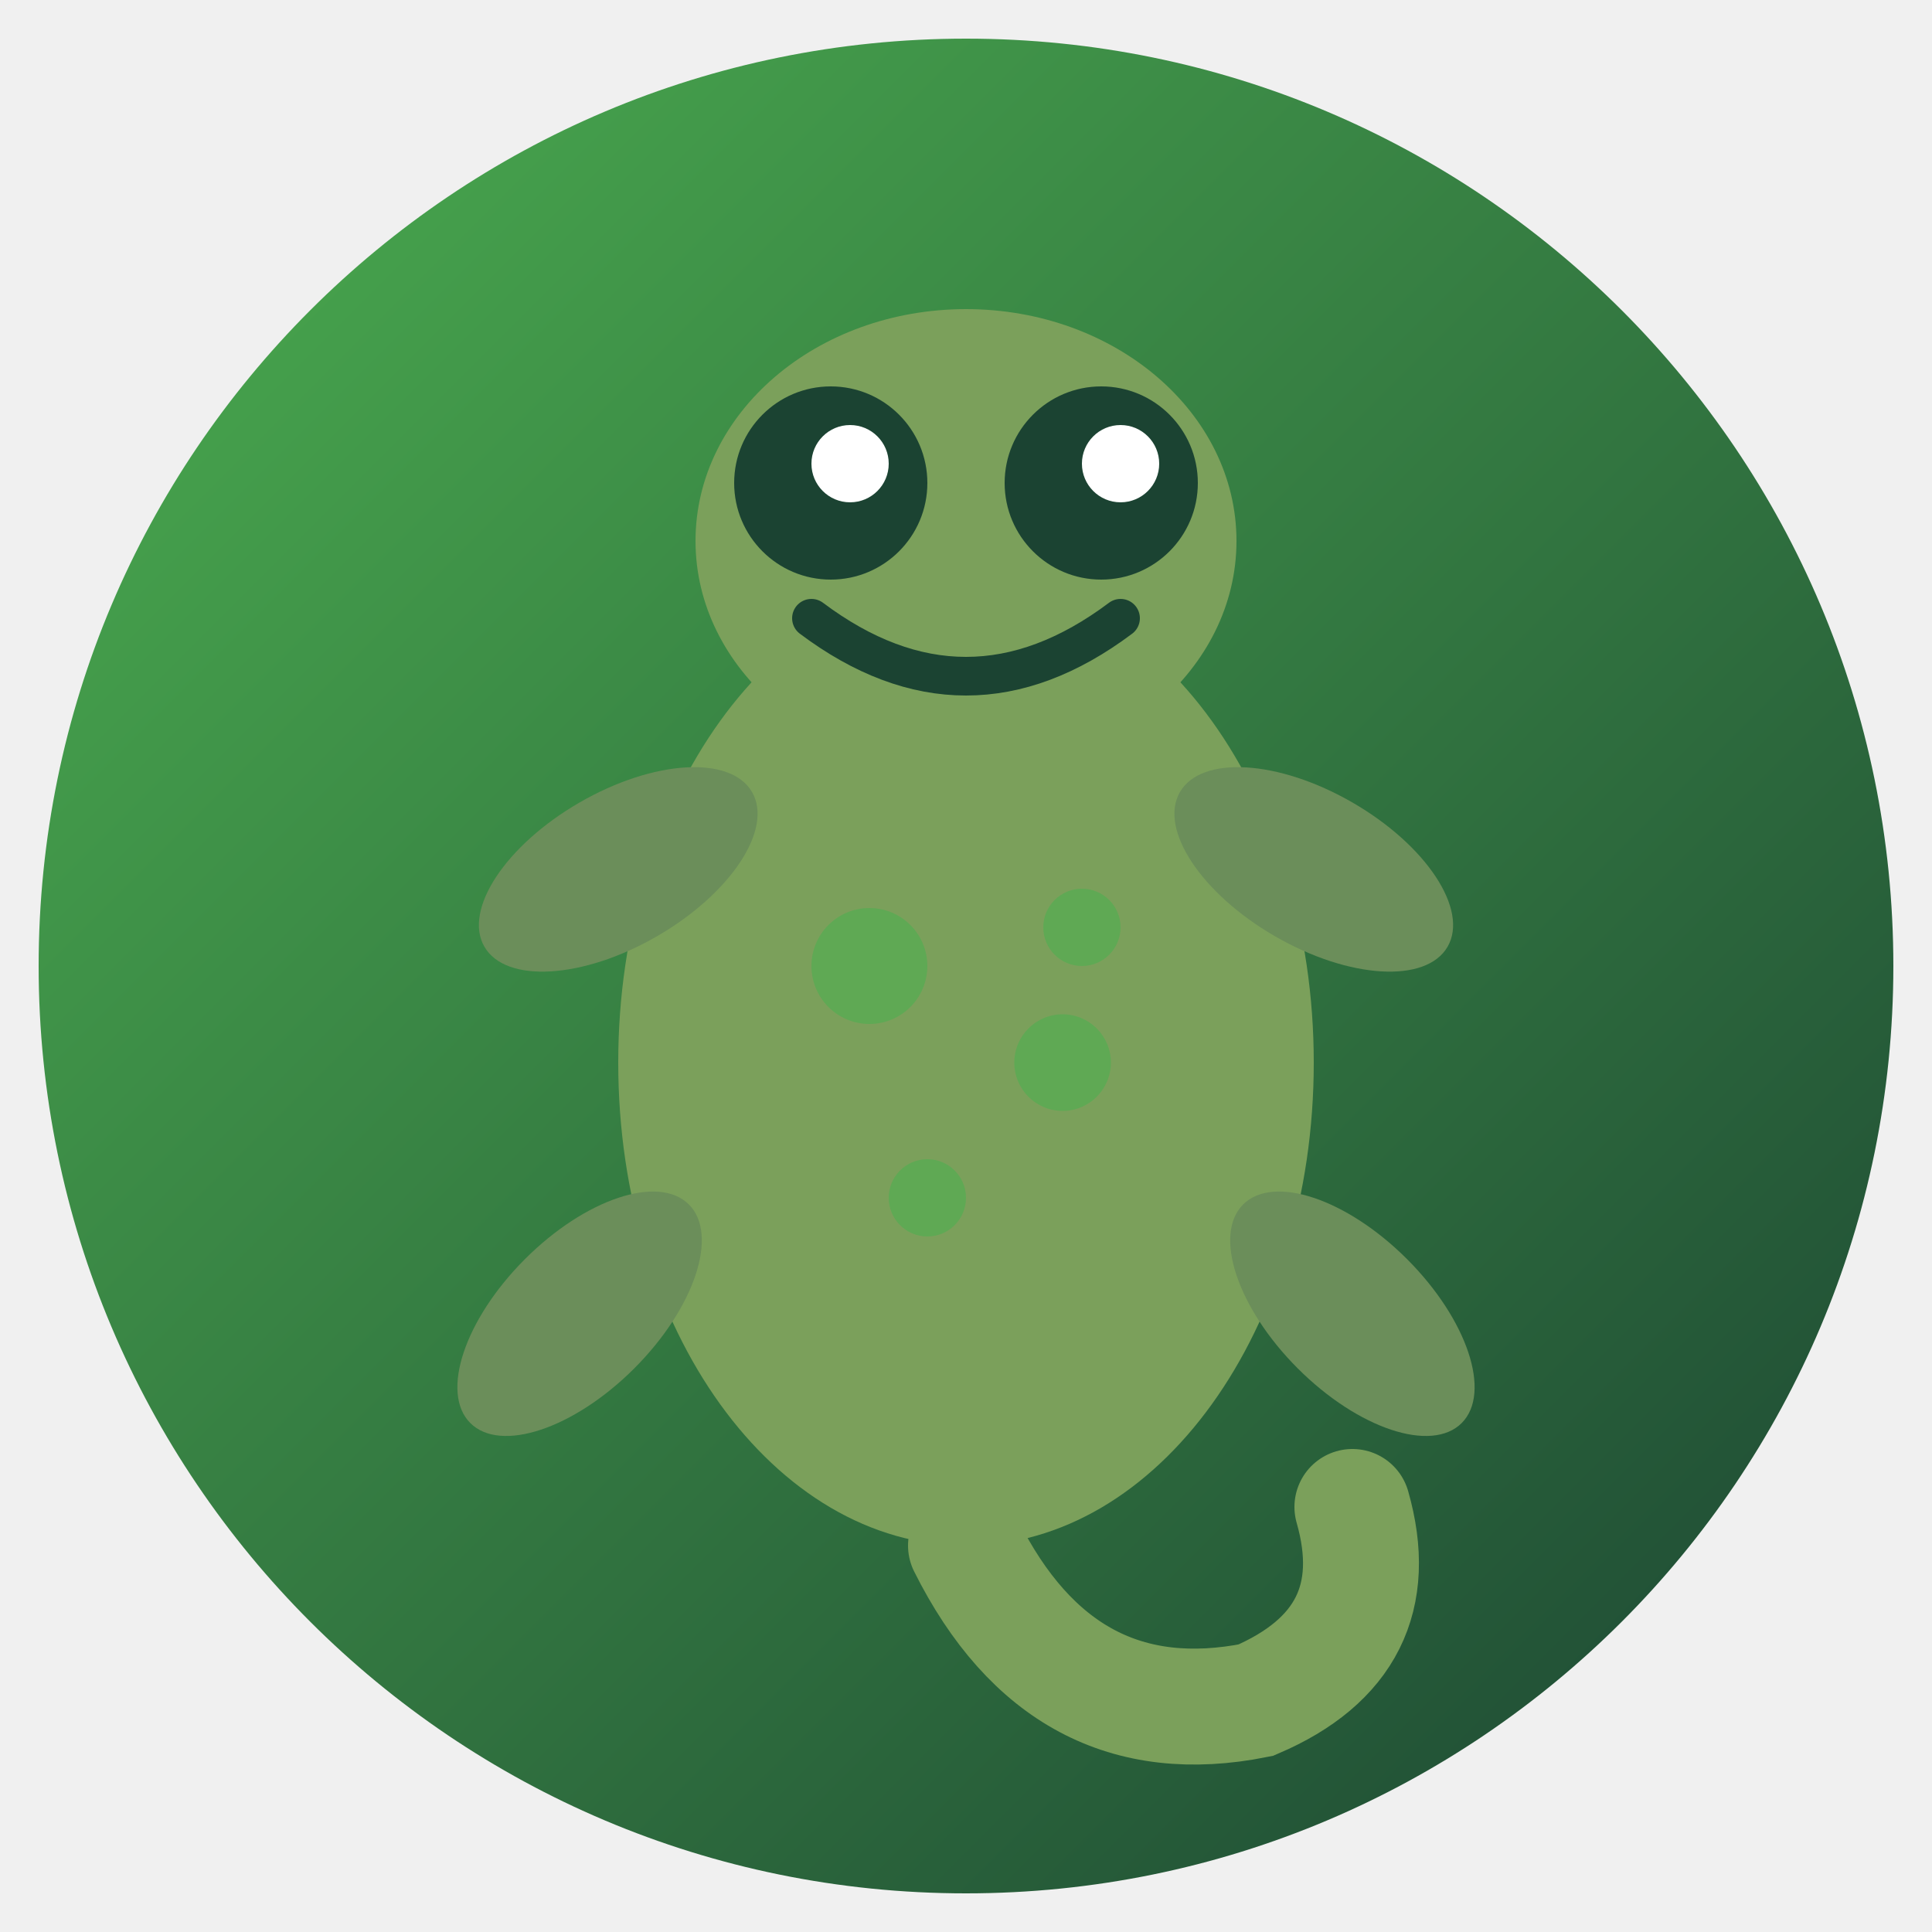
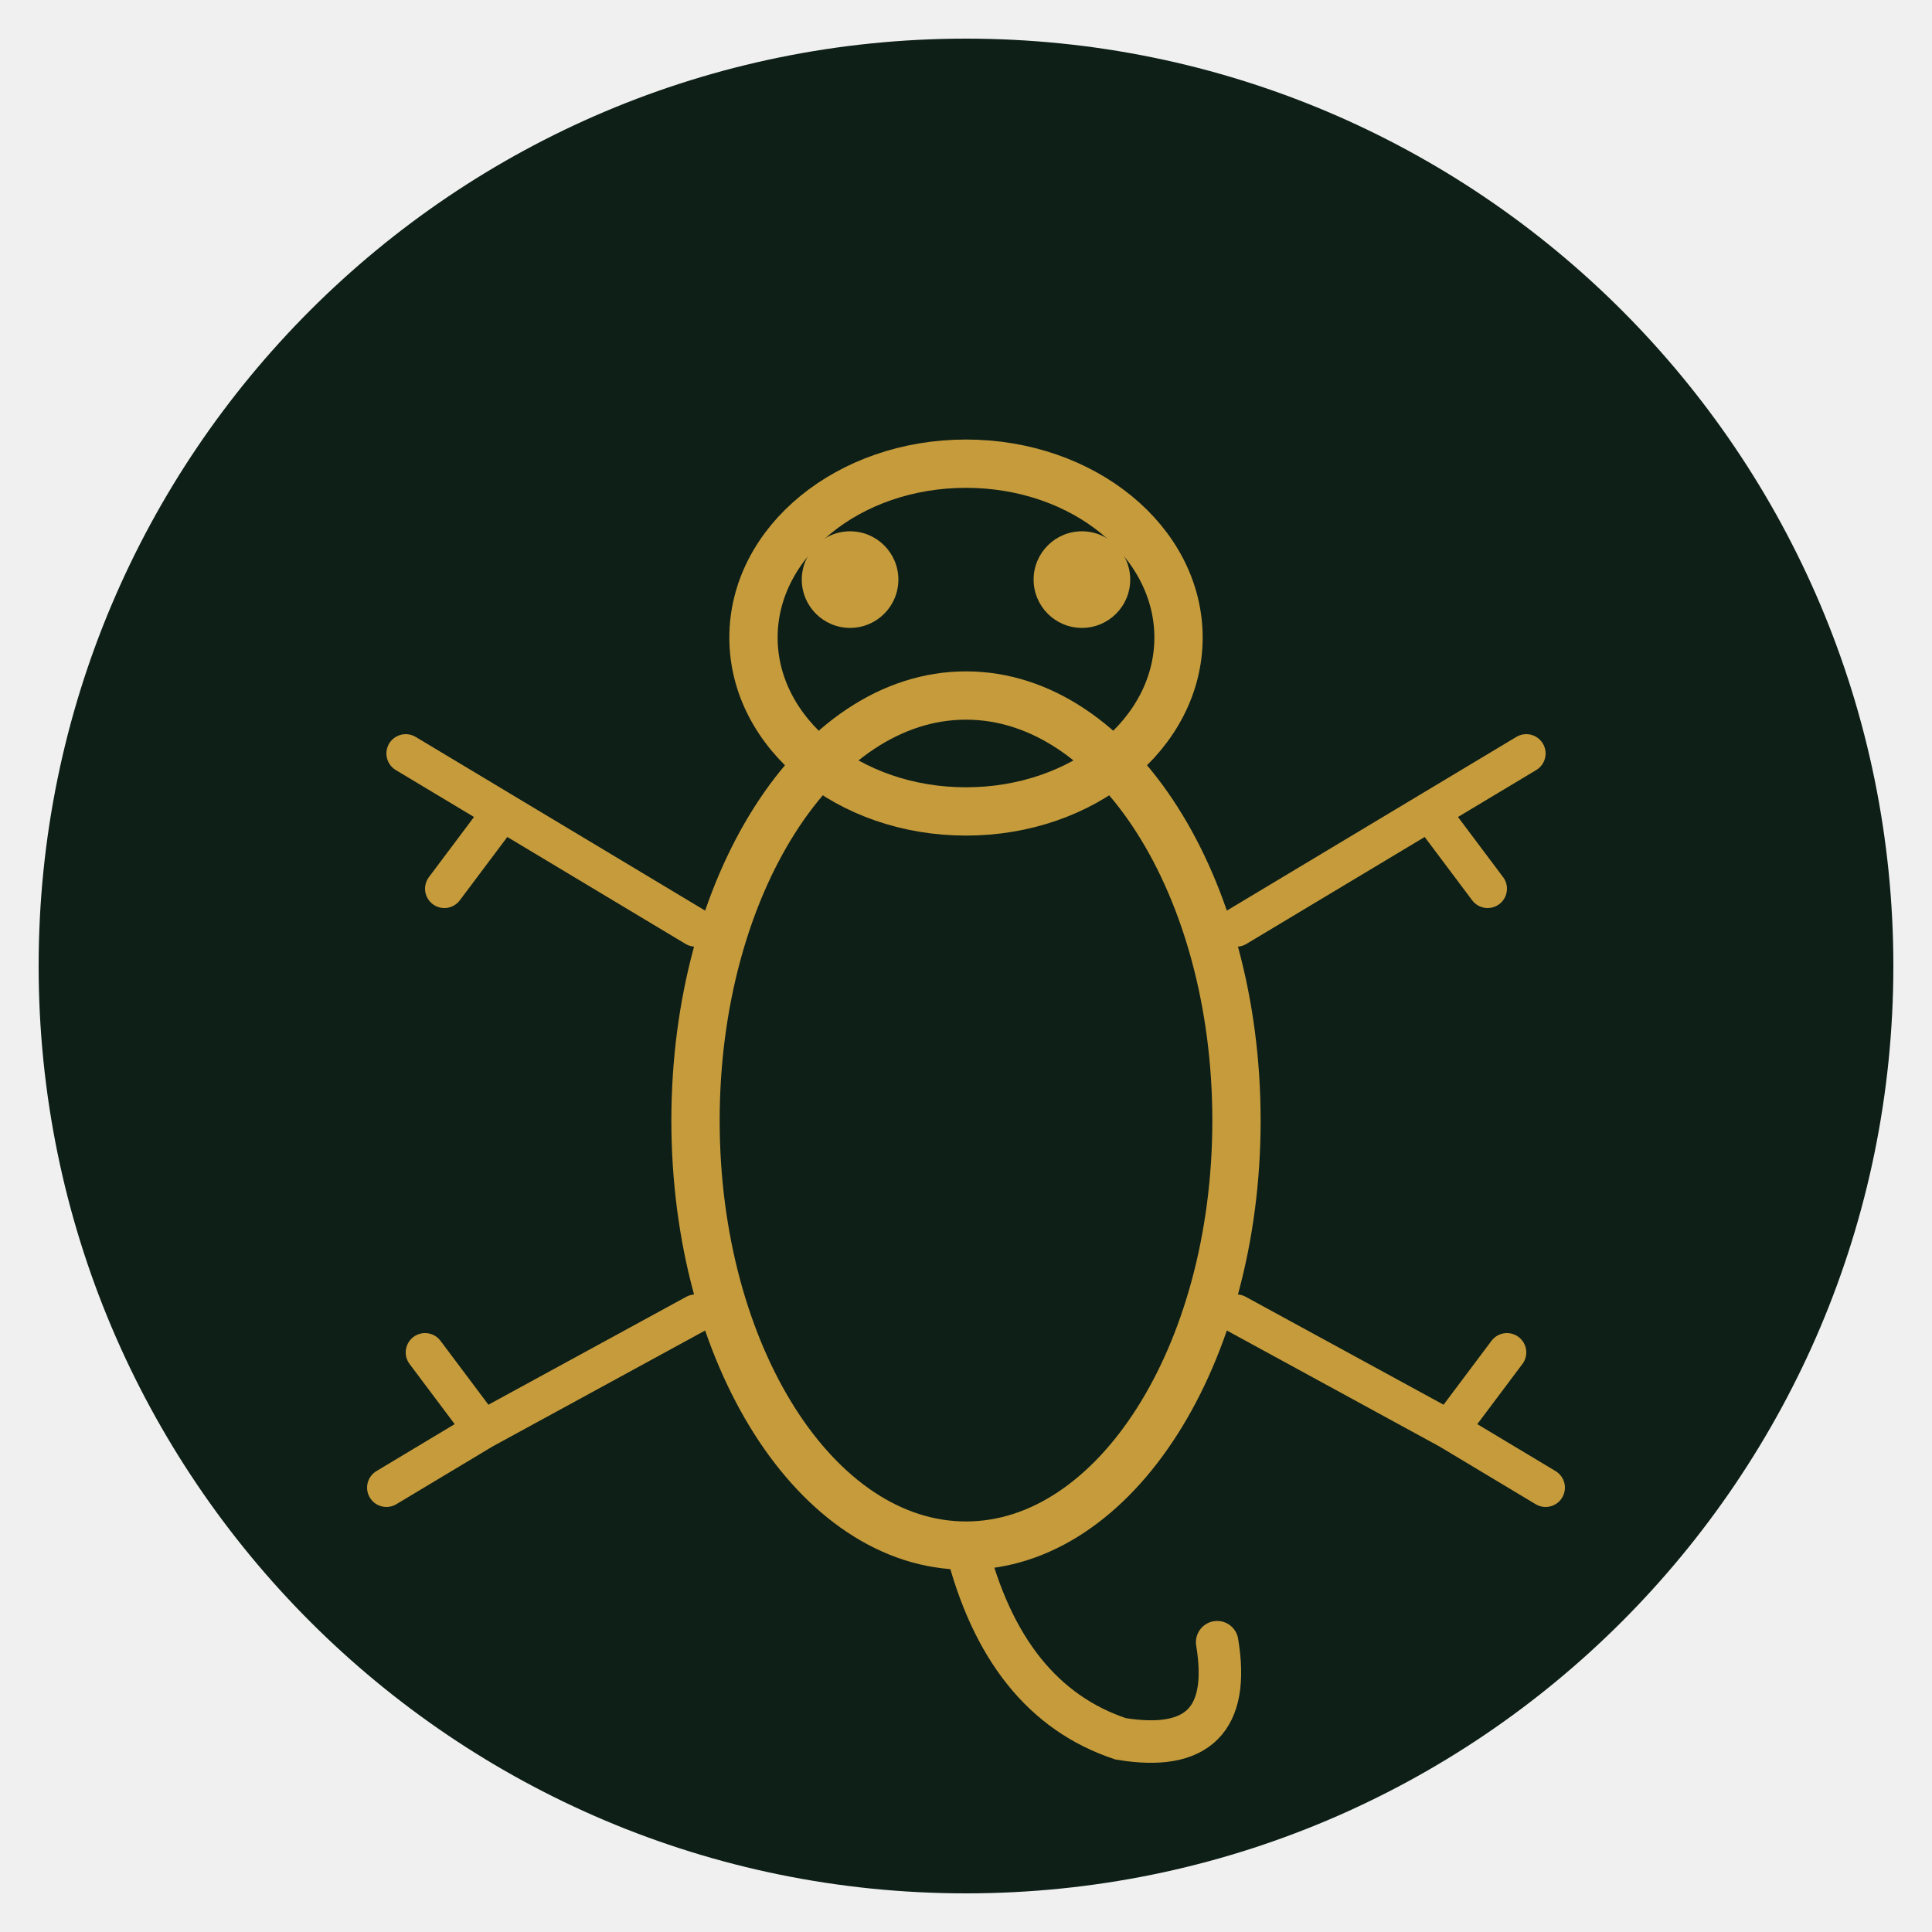
<svg xmlns="http://www.w3.org/2000/svg" viewBox="0 0 100 100">
-   <defs>
-     <linearGradient id="geckoGradient" x1="0%" y1="0%" x2="100%" y2="100%">
-       <stop offset="0%" style="stop-color:#4CAF50" />
-       <stop offset="100%" style="stop-color:#1B4332" />
-     </linearGradient>
-   </defs>
-   <circle cx="50" cy="50" r="48" fill="url(#geckoGradient)" />
-   <ellipse cx="50" cy="55" rx="18" ry="25" fill="#7BA05B" />
-   <ellipse cx="50" cy="28" rx="14" ry="12" fill="#7BA05B" />
-   <circle cx="43" cy="25" r="5" fill="#1B4332" />
-   <circle cx="57" cy="25" r="5" fill="#1B4332" />
-   <circle cx="44" cy="24" r="2" fill="white" />
-   <circle cx="58" cy="24" r="2" fill="white" />
-   <path d="M 42 32 Q 50 38 58 32" stroke="#1B4332" stroke-width="2" fill="none" stroke-linecap="round" />
-   <ellipse cx="32" cy="45" rx="8" ry="4" fill="#6B8E5A" transform="rotate(-30 32 45)" />
-   <ellipse cx="68" cy="45" rx="8" ry="4" fill="#6B8E5A" transform="rotate(30 68 45)" />
-   <ellipse cx="30" cy="68" rx="8" ry="4" fill="#6B8E5A" transform="rotate(-45 30 68)" />
-   <ellipse cx="70" cy="68" rx="8" ry="4" fill="#6B8E5A" transform="rotate(45 70 68)" />
-   <path d="M 50 80 Q 55 90 65 88 Q 72 85 70 78" stroke="#7BA05B" stroke-width="6" fill="none" stroke-linecap="round" />
-   <circle cx="45" cy="50" r="3" fill="#4CAF50" opacity="0.6" />
-   <circle cx="55" cy="55" r="2.5" fill="#4CAF50" opacity="0.6" />
-   <circle cx="48" cy="62" r="2" fill="#4CAF50" opacity="0.6" />
-   <circle cx="56" cy="48" r="2" fill="#4CAF50" opacity="0.6" />
+   <circle cx="50" cy="50" r="48" fill="#0D1F17" />
+   <ellipse cx="50" cy="58" rx="14" ry="22" fill="none" stroke="#C69B3C" stroke-width="2.5" />
+   <ellipse cx="50" cy="33" rx="11" ry="9" fill="none" stroke="#C69B3C" stroke-width="2.5" />
+   <circle cx="44" cy="30" r="2.5" fill="#C69B3C" />
+   <circle cx="56" cy="30" r="2.5" fill="#C69B3C" />
+   <path d="M 36 48 L 26 42 M 26 42 L 21 39 M 26 42 L 23 46" stroke="#C69B3C" stroke-width="2" stroke-linecap="round" fill="none" />
+   <path d="M 64 48 L 74 42 M 74 42 L 79 39 M 74 42 L 77 46" stroke="#C69B3C" stroke-width="2" stroke-linecap="round" fill="none" />
+   <path d="M 36 68 L 25 74 M 25 74 L 20 77 M 25 74 L 22 70" stroke="#C69B3C" stroke-width="2" stroke-linecap="round" fill="none" />
+   <path d="M 64 68 L 75 74 M 75 74 L 80 77 M 75 74 L 78 70" stroke="#C69B3C" stroke-width="2" stroke-linecap="round" fill="none" />
+   <path d="M 50 80 Q 52 88 58 90 Q 64 91 63 85" stroke="#C69B3C" stroke-width="2.2" fill="none" stroke-linecap="round" />
</svg>
